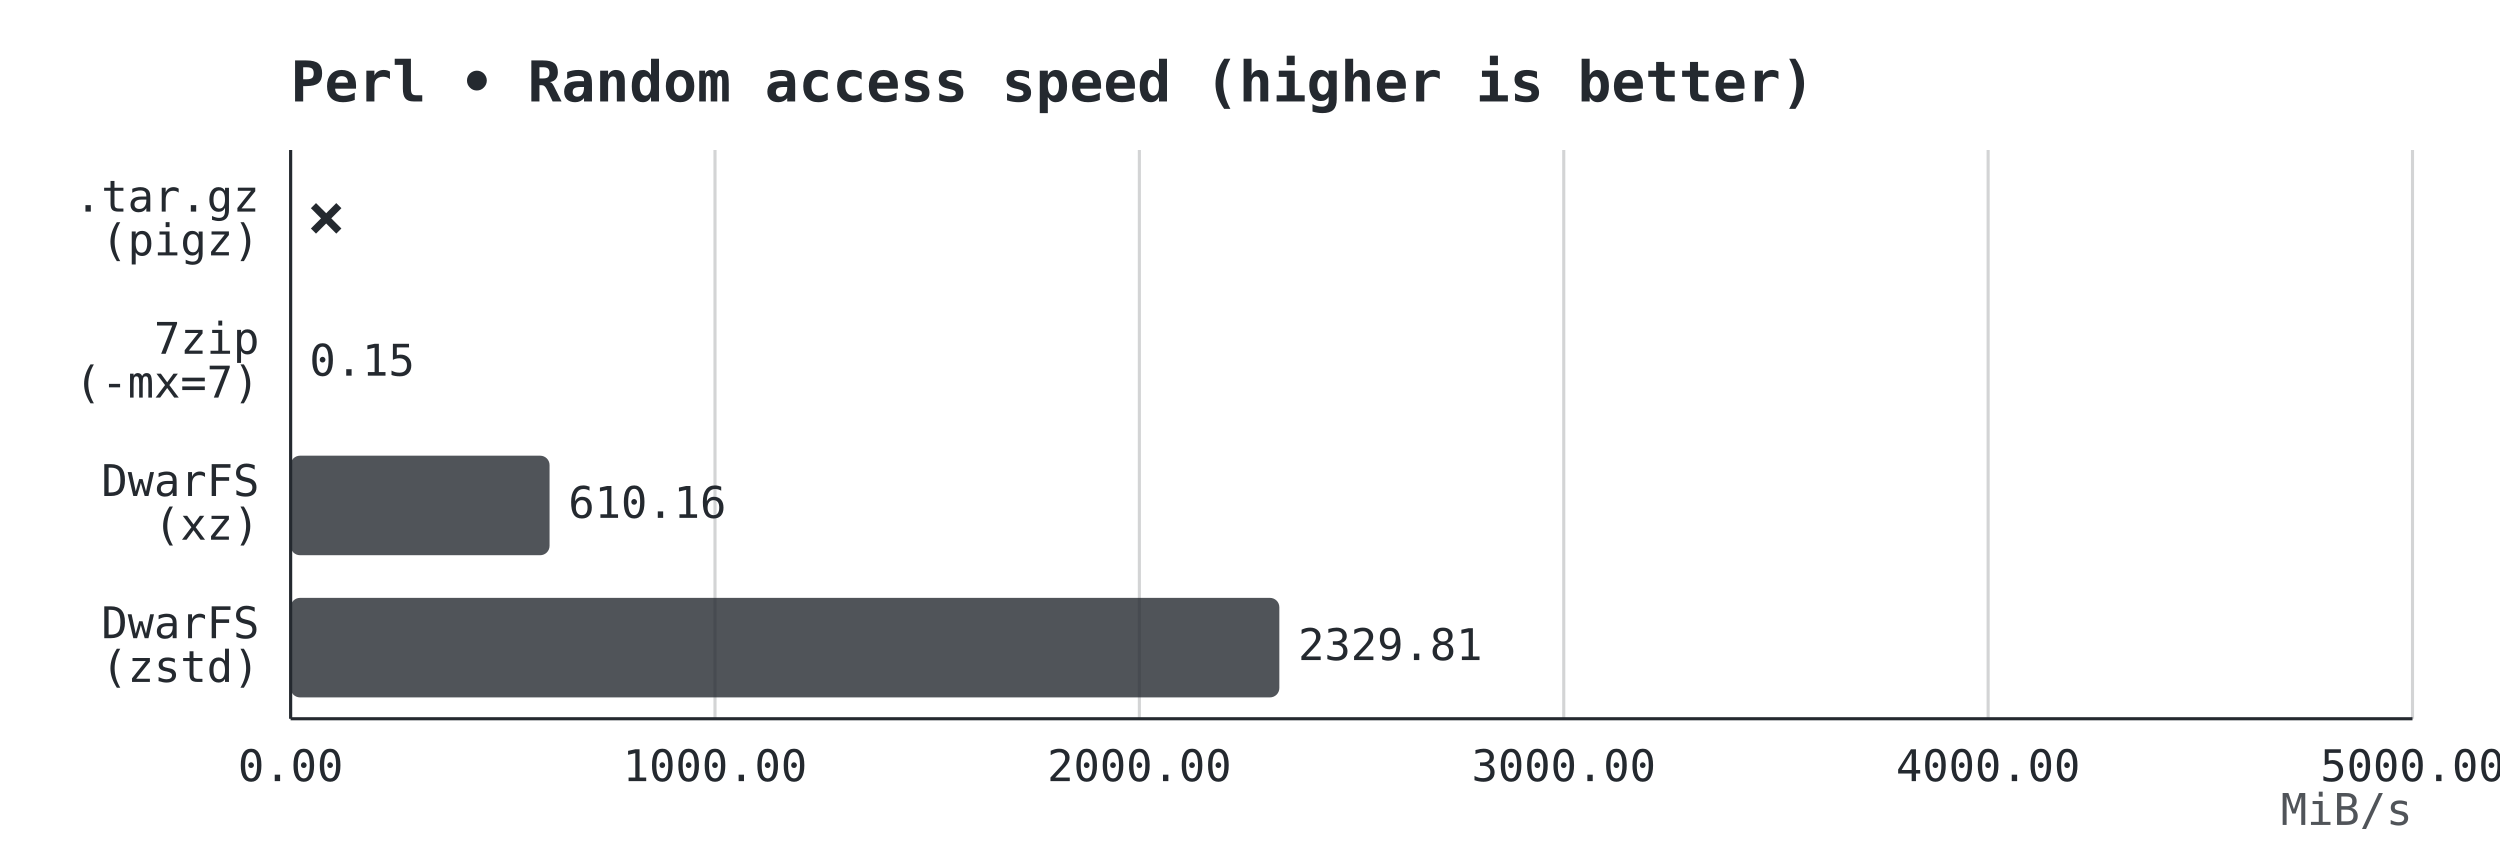
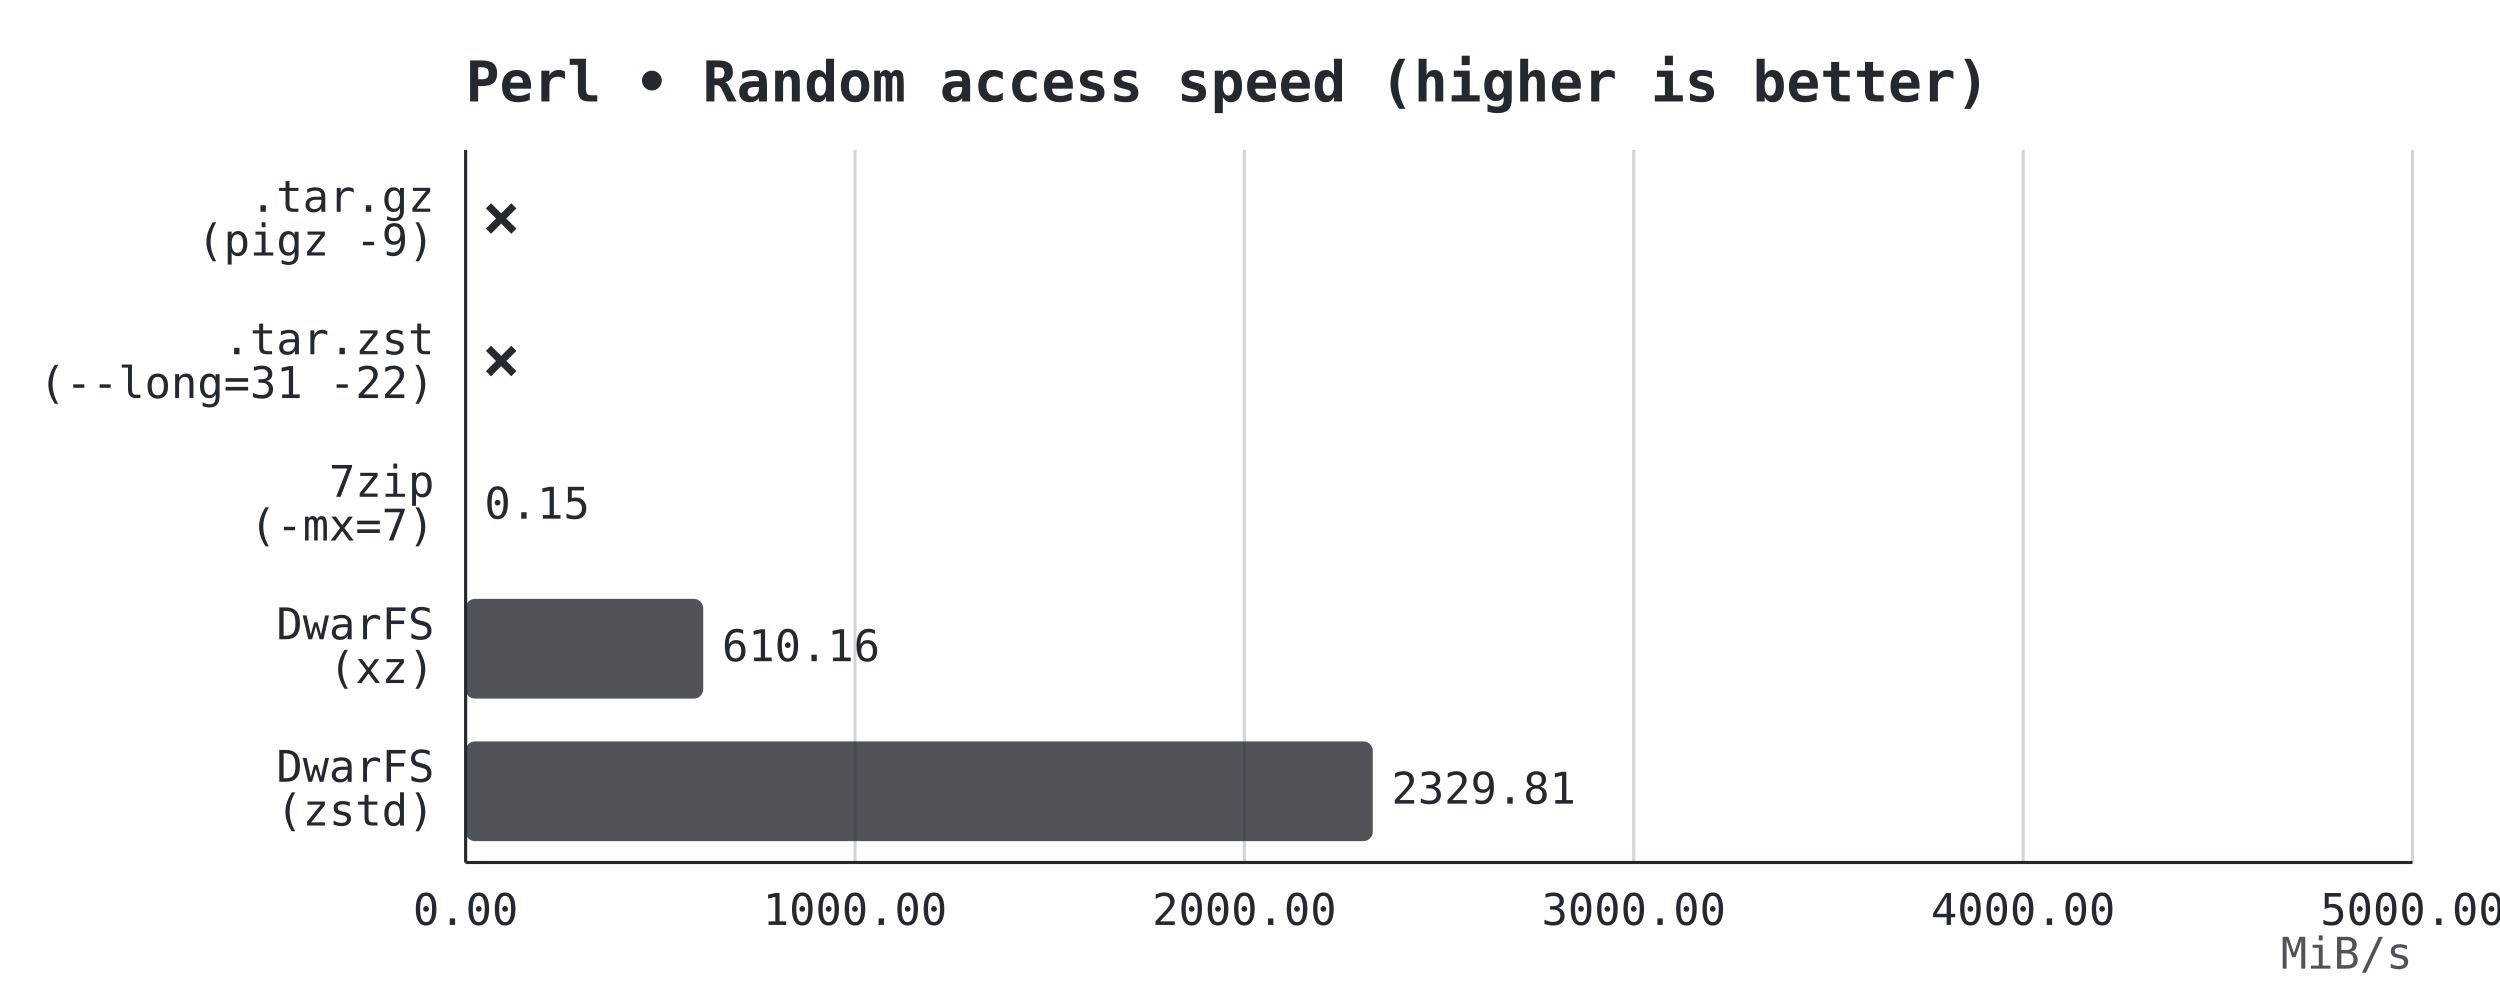
- <svg xmlns="http://www.w3.org/2000/svg" width="800" height="274" viewBox="0 0 800 274" role="img" aria-label="Perl • Random access speed (higher is better)">
+ <svg xmlns="http://www.w3.org/2000/svg" width="800" height="320" viewBox="0 0 800 320" role="img" aria-label="Perl • Random access speed (higher is better)">
  <style>
    :root {
      color: var(--fgColor-default, #24292f);
      font-family: ui-monospace, SFMono-Regular, Menlo, Consolas, monospace;
    }
    @media (prefers-color-scheme: dark) {
      :root { color: var(--fgColor-default, #c9d1d9); }
    }
    .t { fill: currentColor; font-size: 14px; dominant-baseline: middle; }
    .title { font-weight: 600; font-size: 18px; dominant-baseline: hanging; }
    .axis { stroke: currentColor; stroke-width: 1; }
    .grid { stroke: currentColor; stroke-width: 1; opacity: .2; }
    .bar { fill: currentColor; opacity: .8; }
    .unit { opacity: .8; font-size: 14px; }
  </style>
-   <rect x="0" y="0" width="800" height="274" fill="none" />
-   <text x="93" y="20" class="t title">Perl • Random access speed (higher is better)</text>
-   <line x1="93" y1="230" x2="772" y2="230" class="axis" />
-   <line x1="93" y1="48" x2="93" y2="230" class="axis" />
-   <line x1="93.00" y1="48" x2="93.00" y2="230" class="grid" />
-   <text x="93.00" y="246" class="t" text-anchor="middle">0.00</text>
-   <line x1="228.80" y1="48" x2="228.80" y2="230" class="grid" />
-   <text x="228.80" y="246" class="t" text-anchor="middle">1000.00</text>
-   <line x1="364.60" y1="48" x2="364.60" y2="230" class="grid" />
-   <text x="364.60" y="246" class="t" text-anchor="middle">2000.00</text>
-   <line x1="500.40" y1="48" x2="500.40" y2="230" class="grid" />
-   <text x="500.40" y="246" class="t" text-anchor="middle">3000.00</text>
-   <line x1="636.20" y1="48" x2="636.20" y2="230" class="grid" />
-   <text x="636.20" y="246" class="t" text-anchor="middle">4000.00</text>
-   <line x1="772.00" y1="48" x2="772.00" y2="230" class="grid" />
-   <text x="772.00" y="246" class="t" text-anchor="middle">5000.00</text>
-   <text x="772" y="260" class="t unit" text-anchor="end">MiB/s</text>
-   <rect class="bar" x="93.00" y="54.83" width="0.00" height="31.85" rx="3" ry="3" />
-   <text x="83.00" y="63.75" class="t" text-anchor="end">.tar.gz</text>
-   <text x="83.00" y="77.75" class="t" text-anchor="end">(pigz)</text>
-   <text x="99.00" y="70.75" class="t">❌</text>
-   <rect class="bar" x="93.00" y="100.33" width="0.02" height="31.85" rx="3" ry="3" />
-   <text x="83.00" y="109.25" class="t" text-anchor="end">7zip</text>
-   <text x="83.00" y="123.25" class="t" text-anchor="end">(-mx=7)</text>
-   <text x="99.02" y="116.25" class="t">0.15</text>
-   <rect class="bar" x="93.00" y="145.82" width="82.86" height="31.85" rx="3" ry="3" />
-   <text x="83.00" y="154.75" class="t" text-anchor="end">DwarFS</text>
-   <text x="83.00" y="168.75" class="t" text-anchor="end">(xz)</text>
-   <text x="181.86" y="161.75" class="t">610.16</text>
-   <rect class="bar" x="93.00" y="191.32" width="316.39" height="31.85" rx="3" ry="3" />
-   <text x="83.00" y="200.25" class="t" text-anchor="end">DwarFS</text>
-   <text x="83.00" y="214.25" class="t" text-anchor="end">(zstd)</text>
-   <text x="415.39" y="207.25" class="t">2329.81</text>
+   <rect x="0" y="0" width="800" height="320" fill="none" />
+   <text x="149" y="20" class="t title">Perl • Random access speed (higher is better)</text>
+   <line x1="149" y1="276" x2="772" y2="276" class="axis" />
+   <line x1="149" y1="48" x2="149" y2="276" class="axis" />
+   <line x1="149.00" y1="48" x2="149.00" y2="276" class="grid" />
+   <text x="149.00" y="292" class="t" text-anchor="middle">0.00</text>
+   <line x1="273.60" y1="48" x2="273.60" y2="276" class="grid" />
+   <text x="273.60" y="292" class="t" text-anchor="middle">1000.00</text>
+   <line x1="398.20" y1="48" x2="398.20" y2="276" class="grid" />
+   <text x="398.20" y="292" class="t" text-anchor="middle">2000.00</text>
+   <line x1="522.80" y1="48" x2="522.80" y2="276" class="grid" />
+   <text x="522.80" y="292" class="t" text-anchor="middle">3000.00</text>
+   <line x1="647.40" y1="48" x2="647.40" y2="276" class="grid" />
+   <text x="647.40" y="292" class="t" text-anchor="middle">4000.00</text>
+   <line x1="772.00" y1="48" x2="772.00" y2="276" class="grid" />
+   <text x="772.00" y="292" class="t" text-anchor="middle">5000.00</text>
+   <text x="772" y="306" class="t unit" text-anchor="end">MiB/s</text>
+   <rect class="bar" x="149.00" y="54.84" width="0.00" height="31.92" rx="3" ry="3" />
+   <text x="139.00" y="63.80" class="t" text-anchor="end">.tar.gz</text>
+   <text x="139.00" y="77.80" class="t" text-anchor="end">(pigz -9)</text>
+   <text x="155.00" y="70.80" class="t">❌</text>
+   <rect class="bar" x="149.00" y="100.44" width="0.00" height="31.92" rx="3" ry="3" />
+   <text x="139.00" y="109.40" class="t" text-anchor="end">.tar.zst</text>
+   <text x="139.00" y="123.40" class="t" text-anchor="end">(--long=31 -22)</text>
+   <text x="155.00" y="116.40" class="t">❌</text>
+   <rect class="bar" x="149.00" y="146.04" width="0.02" height="31.92" rx="3" ry="3" />
+   <text x="139.00" y="155.00" class="t" text-anchor="end">7zip</text>
+   <text x="139.00" y="169.00" class="t" text-anchor="end">(-mx=7)</text>
+   <text x="155.02" y="162.00" class="t">0.15</text>
+   <rect class="bar" x="149.00" y="191.64" width="76.03" height="31.92" rx="3" ry="3" />
+   <text x="139.00" y="200.60" class="t" text-anchor="end">DwarFS</text>
+   <text x="139.00" y="214.60" class="t" text-anchor="end">(xz)</text>
+   <text x="231.03" y="207.60" class="t">610.16</text>
+   <rect class="bar" x="149.00" y="237.24" width="290.29" height="31.92" rx="3" ry="3" />
+   <text x="139.00" y="246.20" class="t" text-anchor="end">DwarFS</text>
+   <text x="139.00" y="260.20" class="t" text-anchor="end">(zstd)</text>
+   <text x="445.29" y="253.20" class="t">2329.81</text>
</svg>
